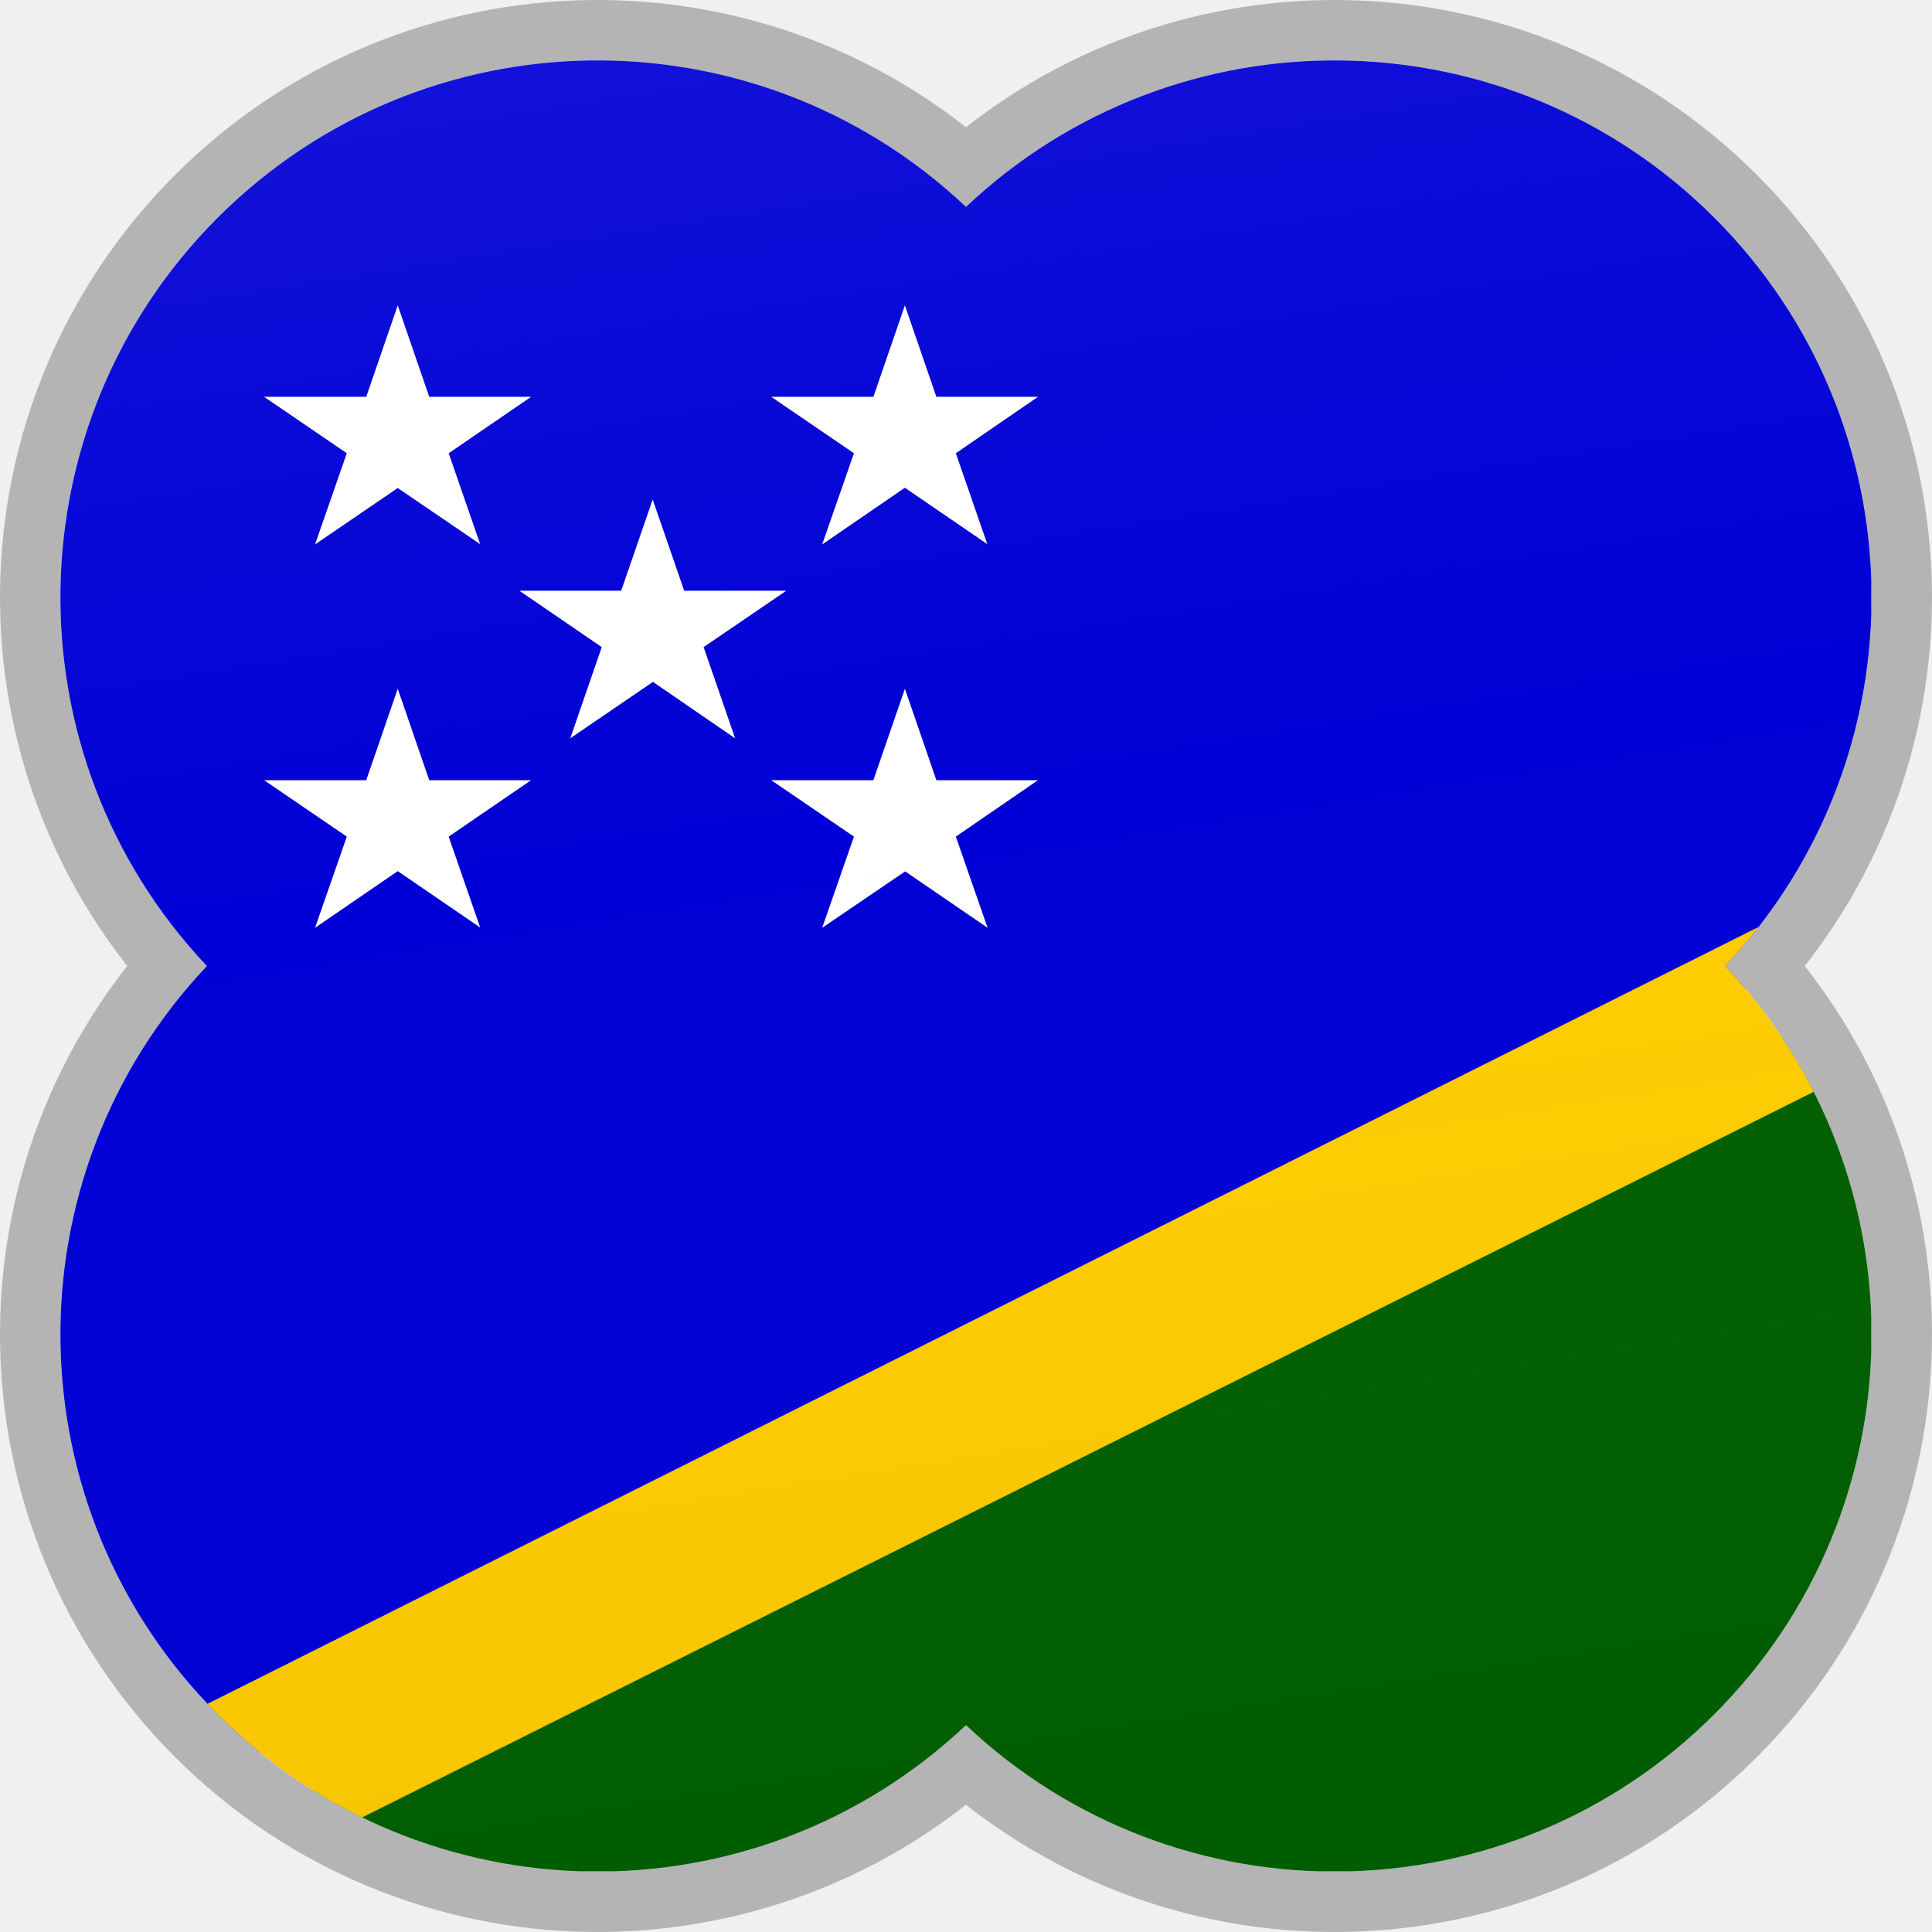
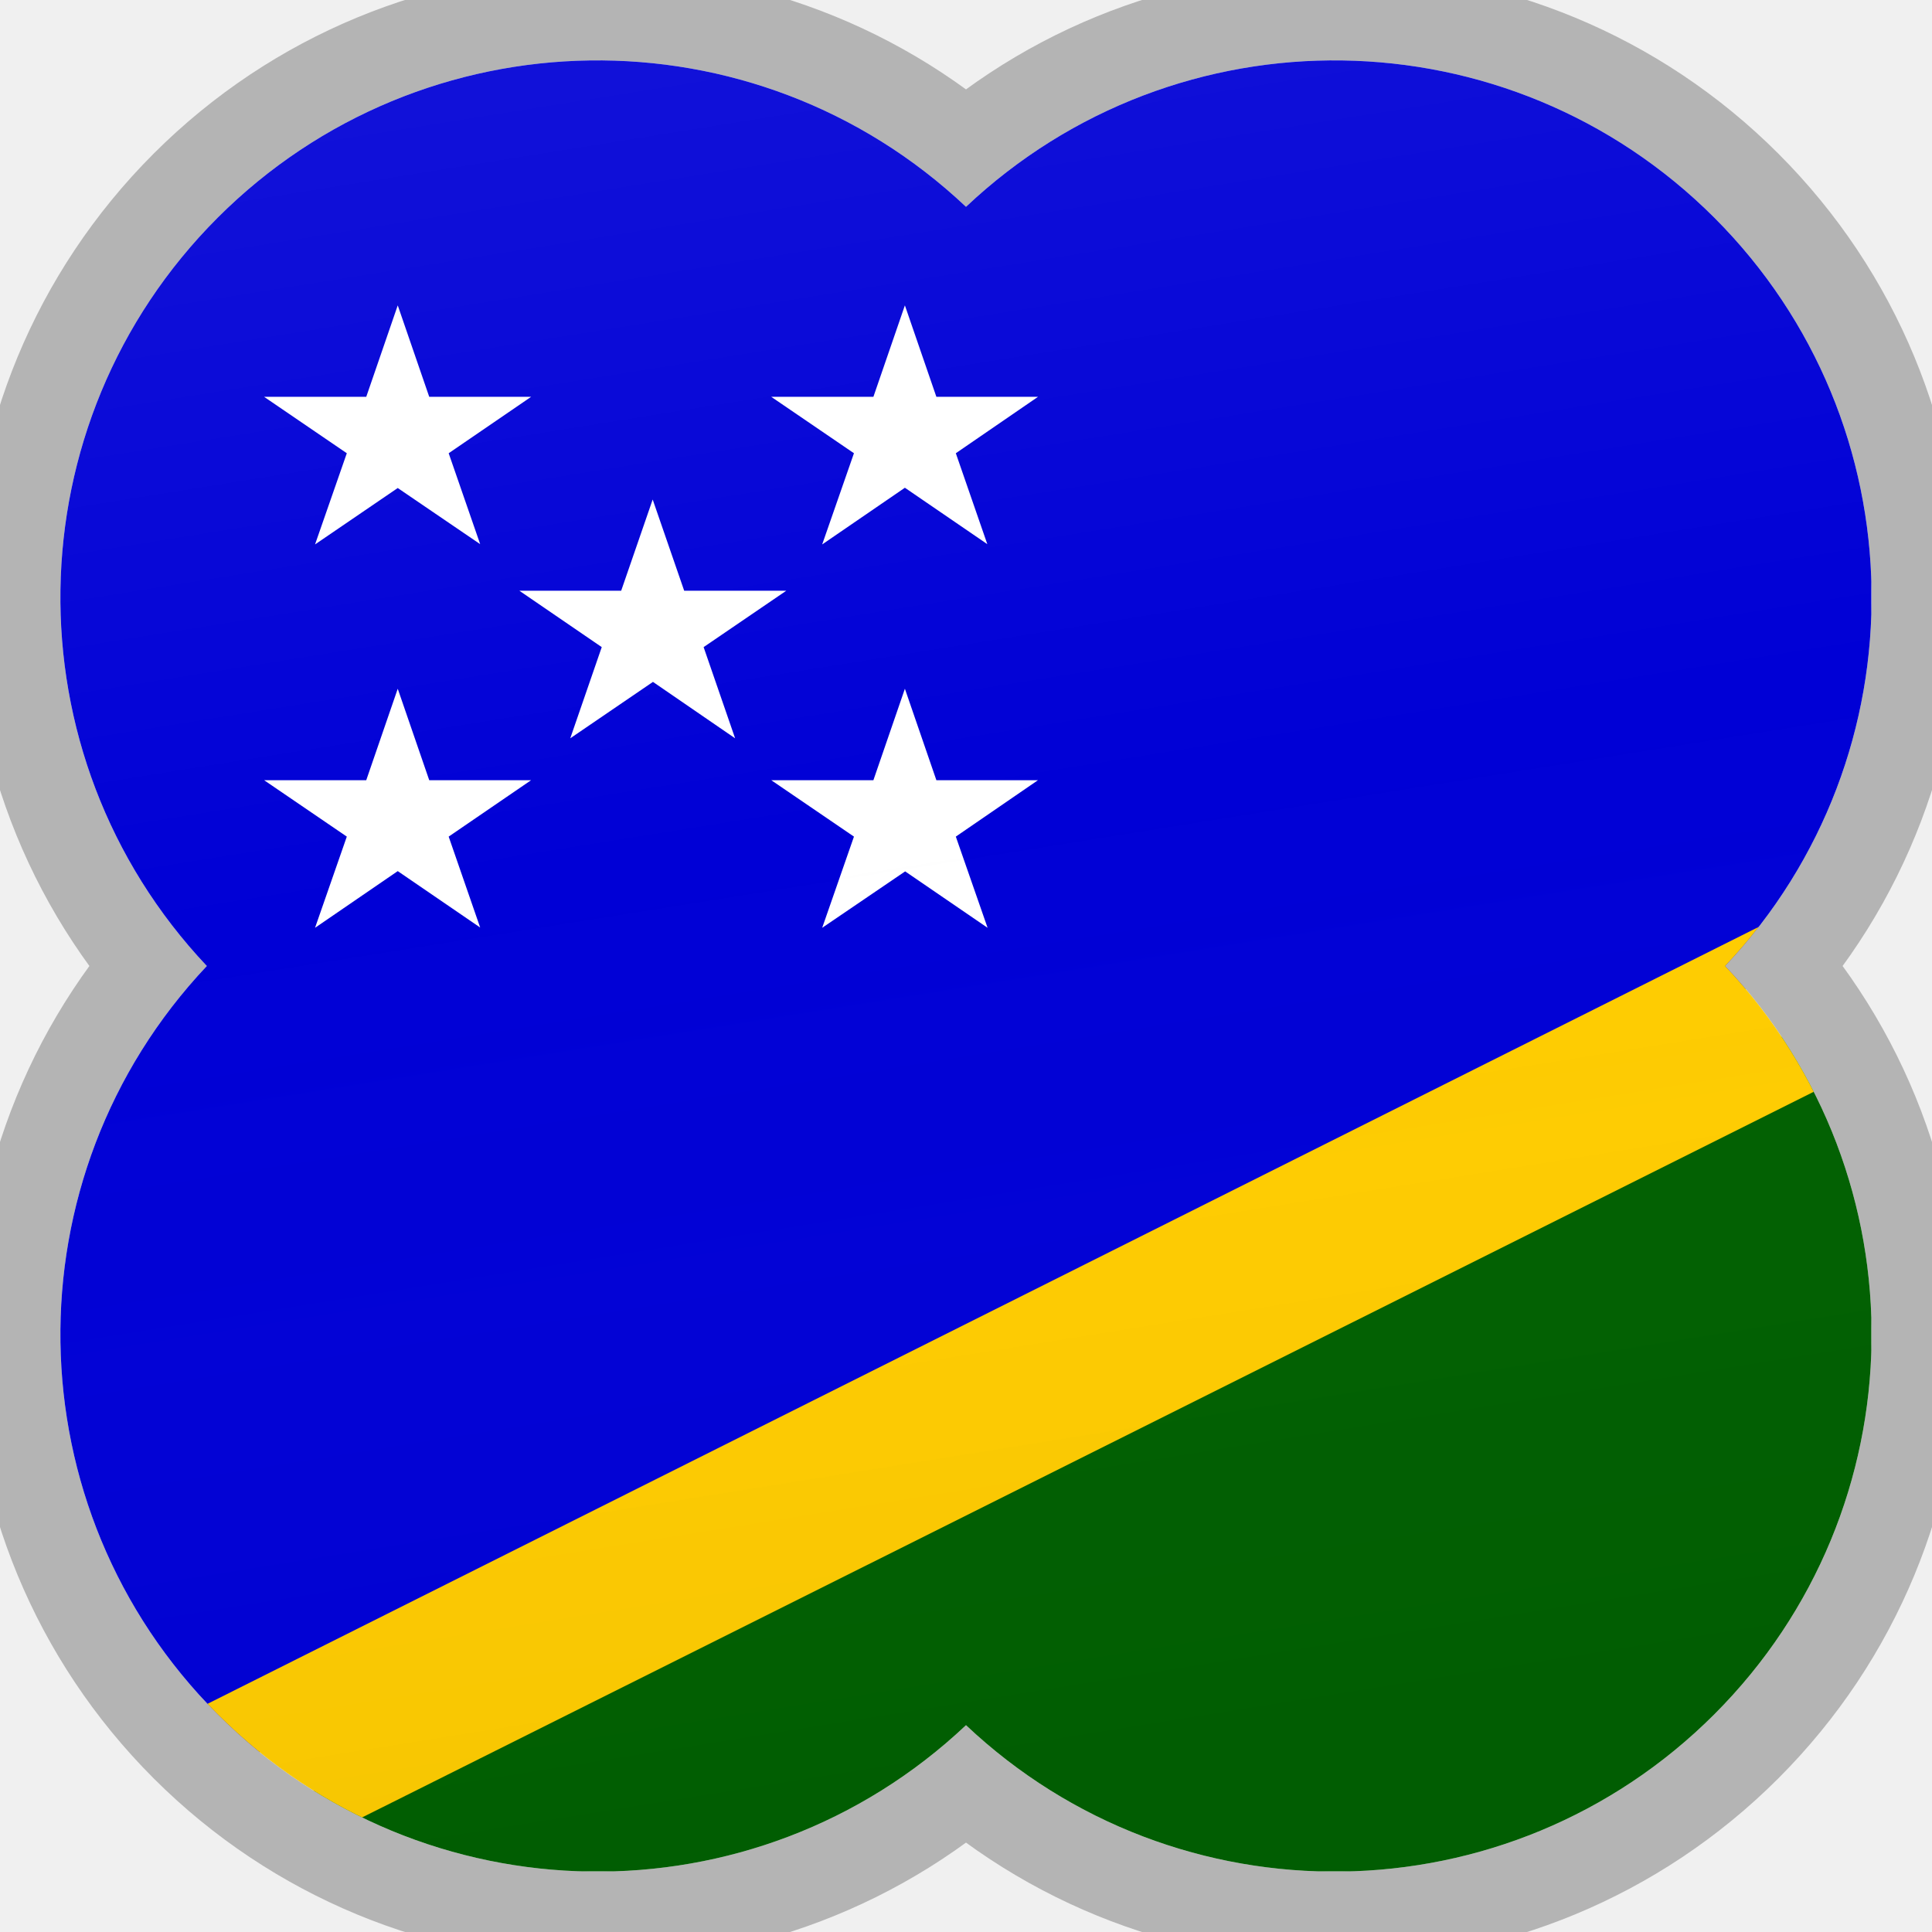
<svg xmlns="http://www.w3.org/2000/svg" viewBox="0 0 512 512" width="512" height="512" role="img" aria-labelledby="petal-soft-sb-title">
  <defs>
    <path id="petal-soft-sb-shape" d="M 256 54.811 A 142.322 142.322 0 0 1 457.189 256 A 142.322 142.322 0 0 1 256 457.189 A 142.322 142.322 0 0 1 54.811 256 A 142.322 142.322 0 0 1 256 54.811 Z" />
    <clipPath id="petal-soft-sb-clip" clipPathUnits="userSpaceOnUse">
      <path d="M 256 54.811 A 142.322 142.322 0 0 1 457.189 256 A 142.322 142.322 0 0 1 256 457.189 A 142.322 142.322 0 0 1 54.811 256 A 142.322 142.322 0 0 1 256 54.811 Z" />
    </clipPath>
    <linearGradient id="petal-soft-sb-shade" x1="0" y1="0" x2="0.16" y2="1">
      <stop offset="0%" stop-color="#ffffff" stop-opacity=".075" />
      <stop offset="48%" stop-color="#ffffff" stop-opacity="0" />
      <stop offset="100%" stop-color="#151a2b" stop-opacity=".038" />
    </linearGradient>
    <clipPath id="petal-soft-sb-source-sb-a">
      <path fill-opacity=".7" d="M0 0h496v496H0z" />
    </clipPath>
  </defs>
-   <path d="M 256 54.811 A 142.322 142.322 0 0 1 457.189 256 A 142.322 142.322 0 0 1 256 457.189 A 142.322 142.322 0 0 1 54.811 256 A 142.322 142.322 0 0 1 256 54.811 Z" fill="none" stroke="currentColor" stroke-width="32" stroke-opacity="0.25" stroke-linejoin="round" />
+   <path d="M 256 54.811 A 142.322 142.322 0 0 1 457.189 256 A 142.322 142.322 0 0 1 256 457.189 A 142.322 142.322 0 0 1 54.811 256 A 142.322 142.322 0 0 1 256 54.811 Z" fill="none" stroke="currentColor" stroke-width="48" stroke-opacity="0.25" stroke-linejoin="round" />
  <g clip-path="url(#petal-soft-sb-clip)">
    <path d="M 256 54.811 A 142.322 142.322 0 0 1 457.189 256 A 142.322 142.322 0 0 1 256 457.189 A 142.322 142.322 0 0 1 54.811 256 A 142.322 142.322 0 0 1 256 54.811 Z" fill="#fff" />
    <g transform="translate(16, 16) scale(0.9375)">
      <g fill-rule="evenodd" stroke-width="1pt" clip-path="url(#petal-soft-sb-source-sb-a)" transform="scale(1.0321)">
        <path fill="#0000d6" d="M0 491.4 956.7 0H0z" />
        <path fill="#006000" d="M992.1 0 26.3 496h965.8z" />
        <path fill="#fc0" d="M992.2 0H939L0 470.3V496h53.1l939-469.4V0z" />
        <g transform="translate(162 152) scale(.75) translate(-162 -122)">
          <path fill="#fff" d="m39 96.1 11.6-33.3-30.2-20.6h37.3L69.2 8.8l11.5 33.4h37.2L87.8 62.8 99.3 96 69.2 75.5zm185.2 0 11.6-33.3-30.2-20.6h37.3l11.5-33.4 11.5 33.4H303l-30 20.6L284.5 96l-30.1-20.6zm0 140 11.6-33.3-30.2-20.6h37.3l11.5-33.4 11.5 33.4H303l-30 20.6 11.6 33.3-30.1-20.6zm-92-69.2 11.5-33.3-30.1-20.6h37.2l11.5-33.3 11.5 33.3h37.3l-30.2 20.6 11.5 33.3-30-20.6zM39 236.1l11.6-33.3-30.2-20.6h37.3l11.5-33.4 11.5 33.4h37.2l-30.1 20.6L99.3 236l-30.1-20.6z" />
        </g>
      </g>
    </g>
    <path d="M 256 54.811 A 142.322 142.322 0 0 1 457.189 256 A 142.322 142.322 0 0 1 256 457.189 A 142.322 142.322 0 0 1 54.811 256 A 142.322 142.322 0 0 1 256 54.811 Z" fill="url(#petal-soft-sb-shade)" />
  </g>
</svg>
